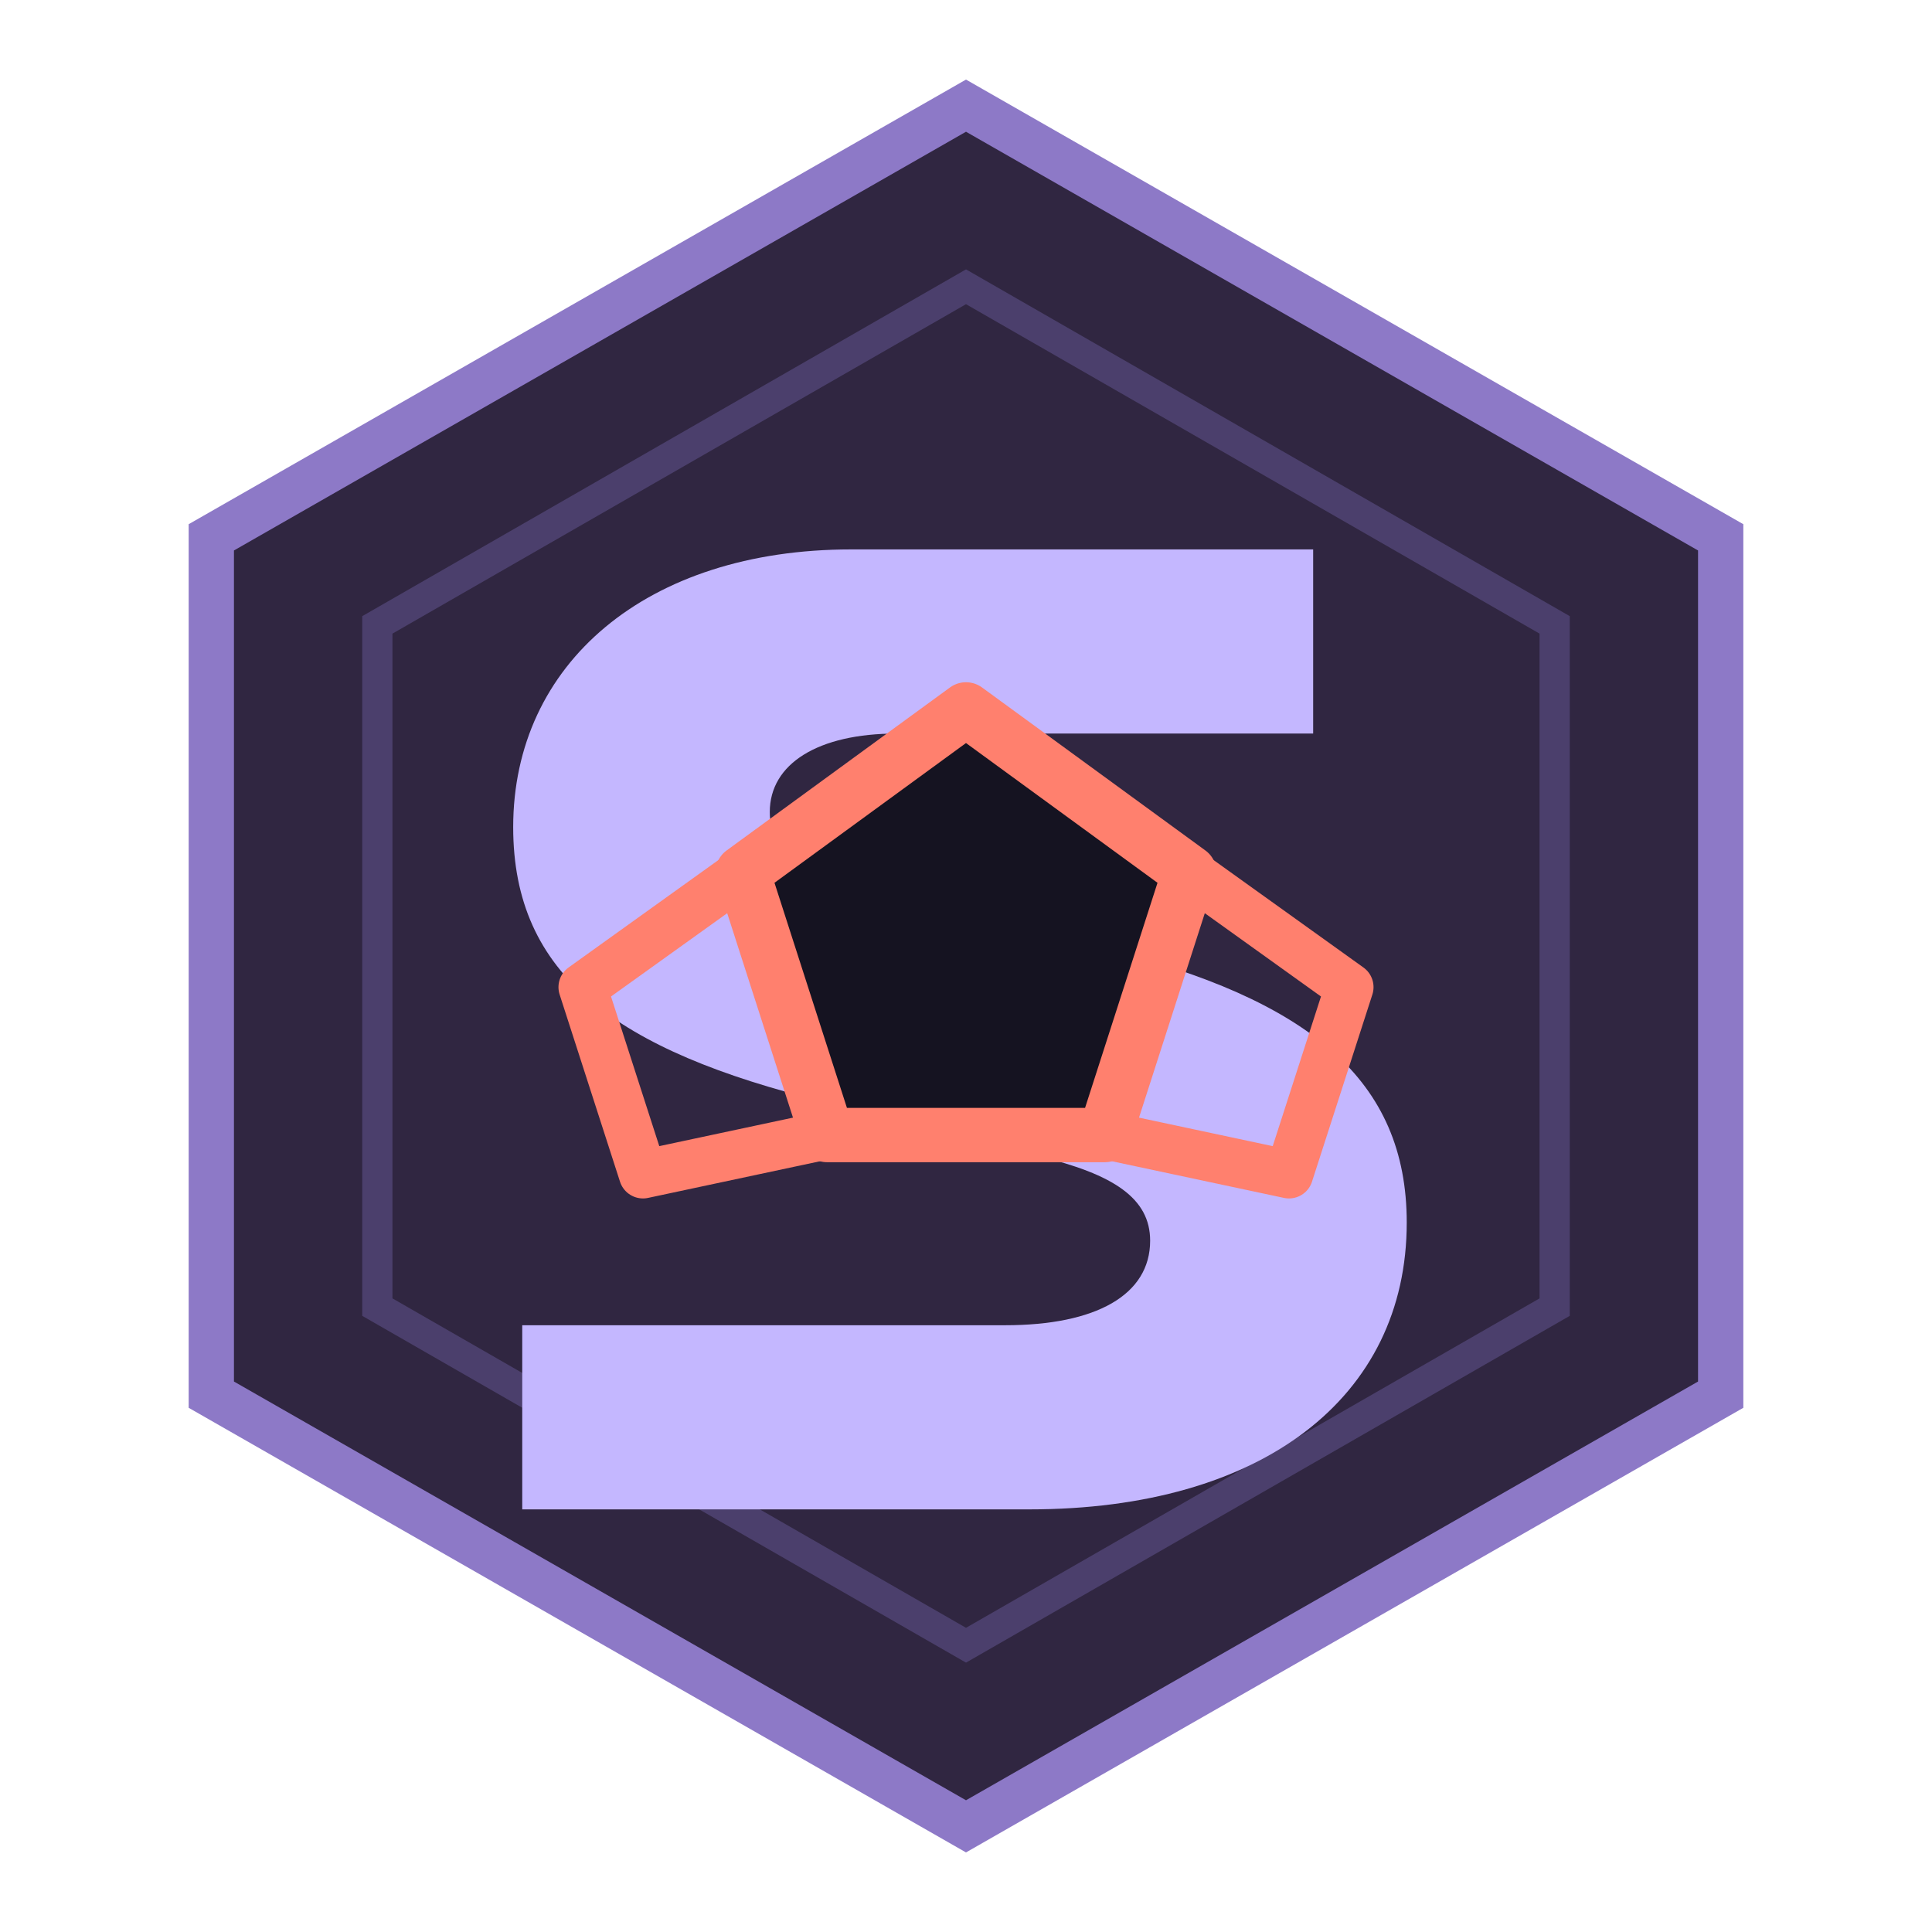
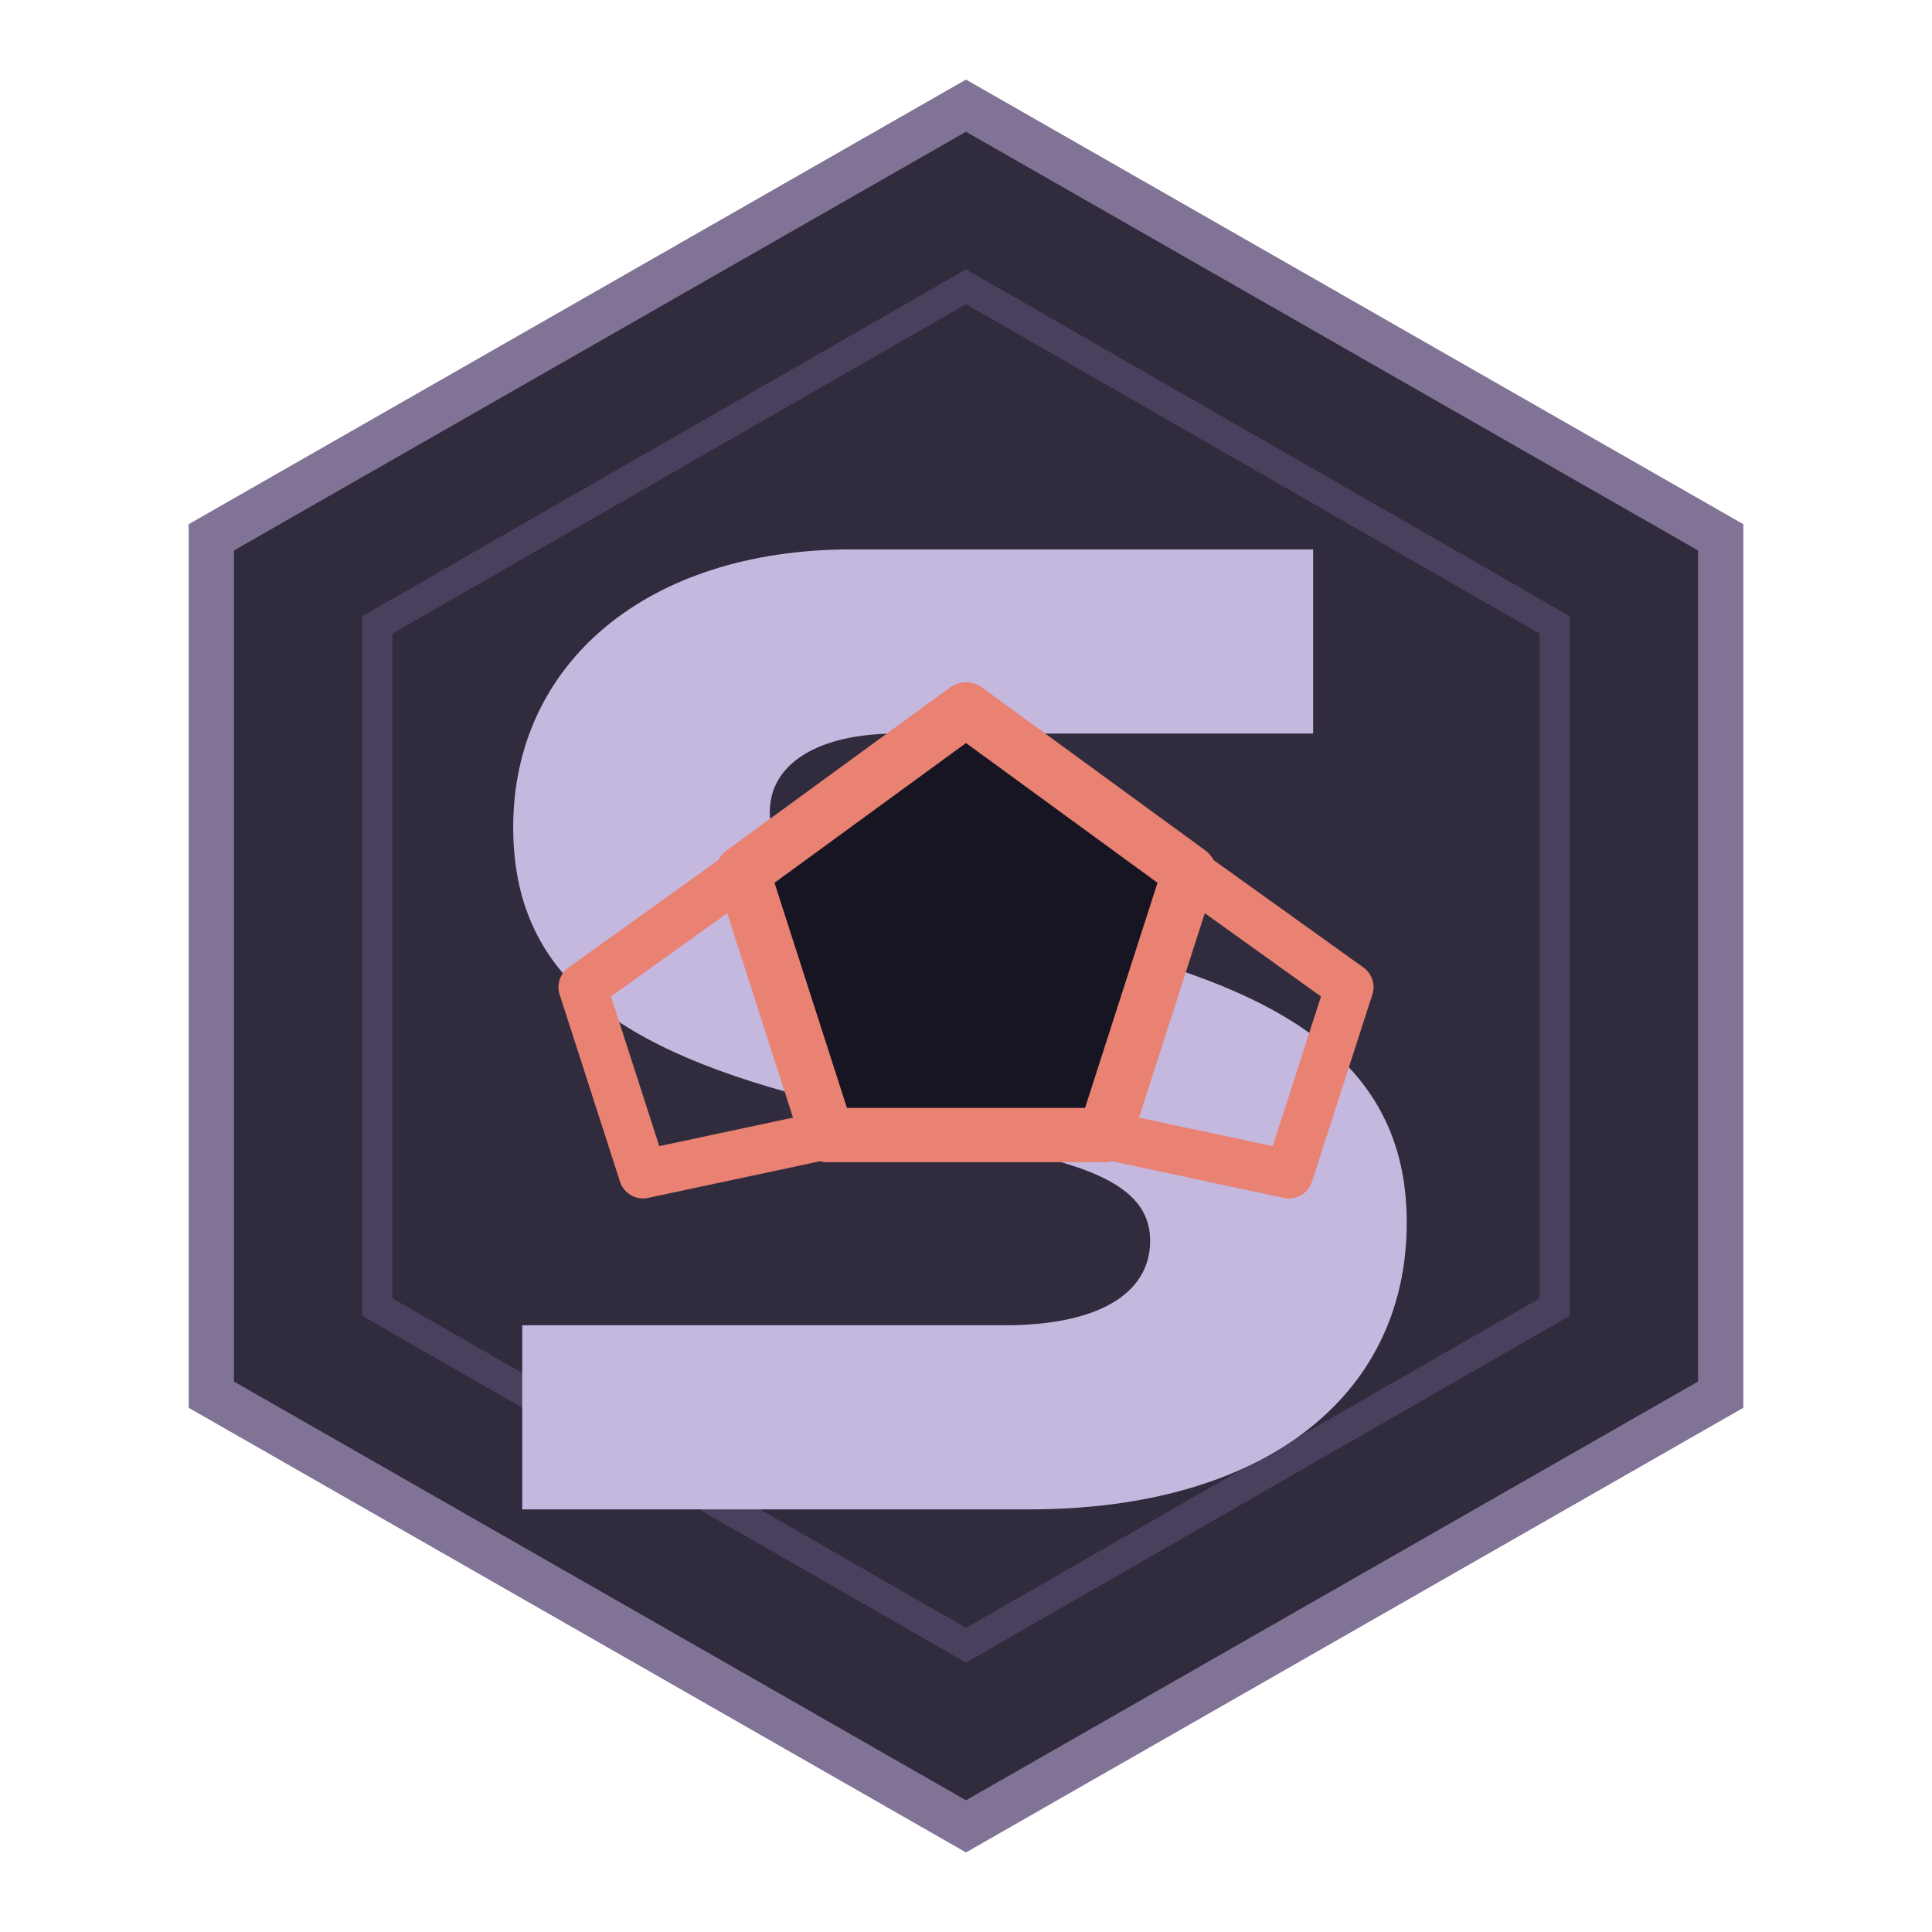
<svg xmlns="http://www.w3.org/2000/svg" viewBox="0 0 64 64">
  <defs>
    <linearGradient id="a" x1="8" y1="5" x2="56" y2="60">
-       <stop stop-color="#302641" />
-       <stop offset="1" stop-color="#151321" />
+       <stop stop-color="#302b3d" />
+       <stop offset="1" stop-color="#171522" />
    </linearGradient>
    <linearGradient id="b" x1="13" y1="10" x2="49" y2="53">
-       <stop stop-color="#c4b7ff" />
-       <stop offset="1" stop-color="#a895ff" />
+       <stop stop-color="#c4b8df" />
+       <stop offset="1" stop-color="#9b8acb" />
    </linearGradient>
  </defs>
-   <path d="M32 3.5 57 17.8v28.4L32 60.5 7 46.2V17.8L32 3.5Z" fill="url(#a)" stroke="#8d79c7" stroke-width="1.5" />
-   <path d="M32 9.5 51.5 20.7v22.6L32 54.5 12.5 43.3V20.7L32 9.5Z" fill="none" stroke="#a895ff" stroke-opacity=".23" />
+   <path d="M32 3.5 57 17.8v28.4L32 60.5 7 46.2V17.8L32 3.5Z" fill="url(#a)" stroke="#817396" stroke-width="1.5" />
+   <path d="M32 9.5 51.5 20.7v22.6L32 54.5 12.5 43.3V20.7L32 9.5Z" fill="none" stroke="#9b8acb" stroke-opacity=".23" />
  <path d="M43.5 18.2H28.2c-6.8 0-11.2 3.8-11.2 9.2 0 4.9 3.4 7.4 10.3 9.1l7.1 1.8c2.5.6 3.7 1.4 3.7 2.8 0 1.8-1.8 2.8-4.8 2.8H17.3v6.1h16.8c7.7 0 12.5-3.7 12.5-9.5 0-4.7-3.2-7.4-10.1-9.1l-7.3-1.8c-2.5-.6-3.7-1.3-3.7-2.7 0-1.6 1.6-2.6 4.2-2.6h13.8v-5.9Z" fill="url(#b)" />
-   <path d="m32 23.5 7.4 5.4-2.8 8.7h-9.2l-2.8-8.7 7.4-5.4Z" fill="#151321" stroke="#ff806e" stroke-width="1.8" stroke-linejoin="round" />
-   <path d="m24.6 28.9-5.3 3.8 2 6.2 6.1-1.3m12-8.7 5.3 3.8-2 6.2-6.1-1.3" fill="none" stroke="#ff806e" stroke-width="1.6" stroke-linecap="round" stroke-linejoin="round" />
+   <path d="m32 23.5 7.4 5.4-2.8 8.7h-9.2l-2.8-8.7 7.4-5.4Z" fill="#171522" stroke="#e98272" stroke-width="1.8" stroke-linejoin="round" />
+   <path d="m24.6 28.9-5.3 3.8 2 6.2 6.1-1.3m12-8.7 5.3 3.8-2 6.2-6.1-1.3" fill="none" stroke="#e98272" stroke-width="1.6" stroke-linecap="round" stroke-linejoin="round" />
</svg>
